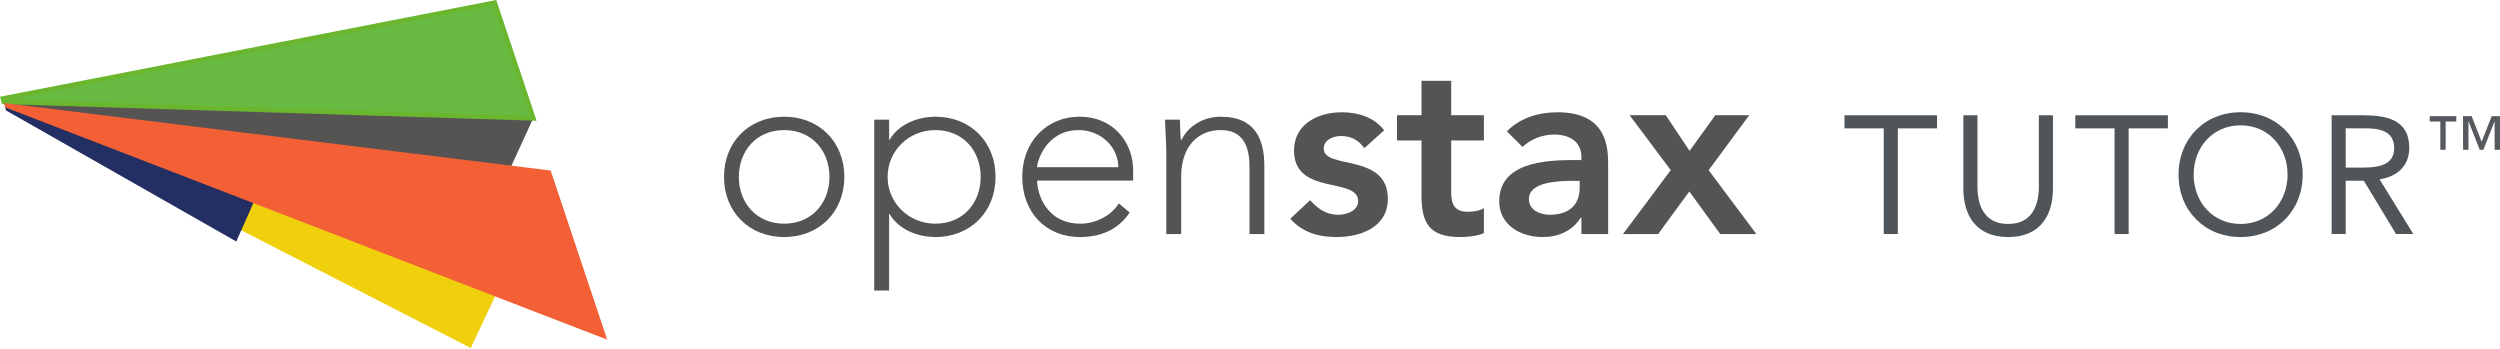
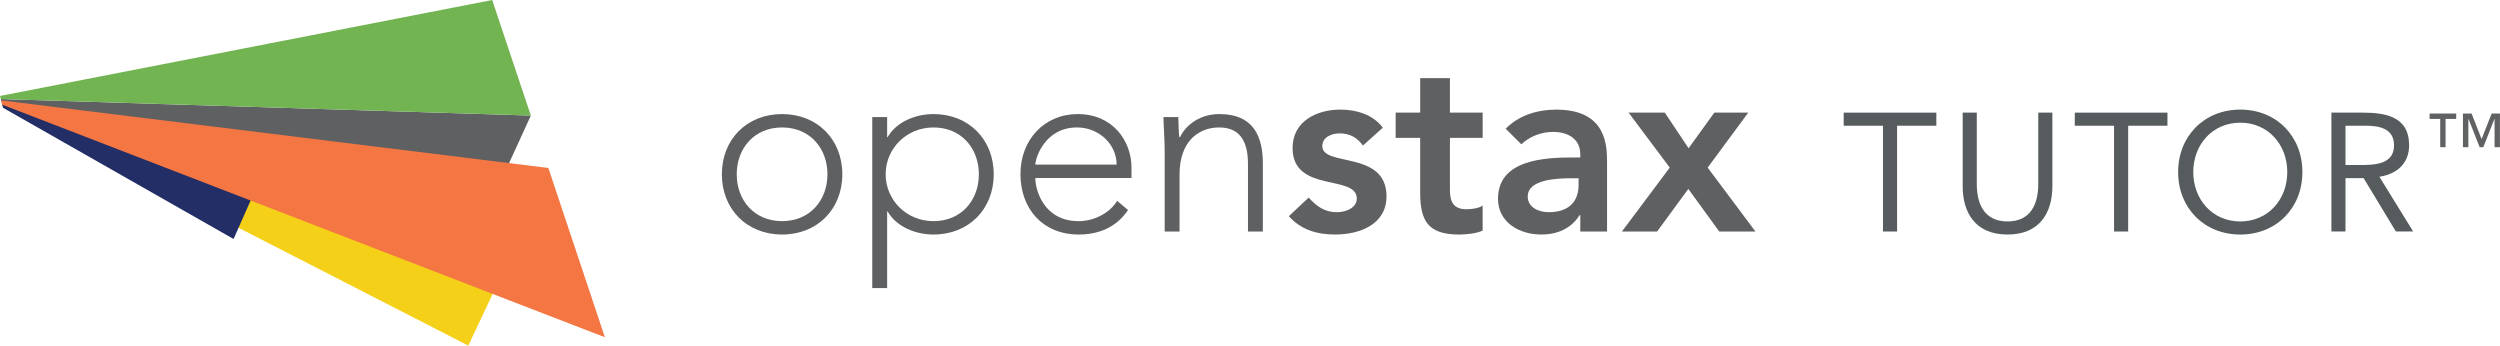
- <svg xmlns="http://www.w3.org/2000/svg" id="svg3004" version="1.1" width="143.828" height="20.021" xml:space="preserve">
-   <defs id="defs3008">
-     <clipPath clipPathUnits="userSpaceOnUse" id="clipPath3020">
-       <path d="M 0,717.656 0,0 l 5155.58,0 0,717.656 -5155.58,0 z" id="path3022" />
-     </clipPath>
-   </defs>
-   <g id="g3012" transform="matrix(1.25,0,0,-1.25,-0.1156889,21.78373)">
-     <g id="g3014" transform="matrix(0.022318,0,0,0.022318,0.09255112,1.410333)">
-       <g id="g3016">
-         <g id="g3018" clip-path="url(#clipPath3020)">
-           <path d="M 948.938,145.176 1099.63,473.84 7.867,507.91 10.773,496.723 948.938,145.176" style="fill:#565353;fill-opacity:1;fill-rule:nonzero;stroke:none" id="path3024" />
-           <path d="M 1062.98,195.781 10.012,499.684 12.094,491.637 970.828,0 1062.98,195.781" style="fill:#f0cf0d;fill-opacity:1;fill-rule:nonzero;stroke:none" id="path3026" />
-           <path d="M 537.168,332.012 10.082,499.293 12.426,489.879 487.289,219.648 537.168,332.012" style="fill:#232e63;fill-opacity:1;fill-rule:nonzero;stroke:none" id="path3028" />
-           <path d="M 1020.04,711.91 6.191,514.266 7.867,507.91 1099.63,473.84 1020.04,711.91" style="fill:#68ba43;fill-opacity:1;fill-rule:nonzero;stroke:none" id="path3030" />
-           <path d="M 1020.04,711.91 6.191,514.266 7.867,507.91 1099.63,473.84 1020.04,711.91 z" style="fill:none;stroke:#6bb62f;stroke-width:10;stroke-linecap:butt;stroke-linejoin:miter;stroke-miterlimit:10;stroke-opacity:1;stroke-dasharray:none" id="path3032" />
-           <path d="M 1252.08,17.266 1135.66,365.961 8.598,505.117 10.902,496.25 1252.08,17.266" style="fill:#f36035;fill-opacity:1;fill-rule:nonzero;stroke:none" id="path3034" />
-           <path d="m 5079.39,478.102 17.73,0 20.63,-52.633 20.74,52.633 17.09,0 0,-69.336 -11.1,0 0,58.207 -0.31,0 -22.86,-58.207 -7.56,0 -22.91,58.207 -0.3,0 0,-58.207 -11.15,0 0,69.336 z m -46.88,-11.129 -21.86,0 0,11.129 54.79,0 0,-11.129 -21.9,0 0,-58.207 -11.03,0 0,58.207" style="fill:#56595e;fill-opacity:1;fill-rule:nonzero;stroke:none" id="path3036" />
-           <path d="m 1617.11,256.387 c 57.68,0 93.44,43.398 93.44,96.527 0,53.086 -35.76,96.473 -93.44,96.473 -57.69,0 -93.42,-43.387 -93.42,-96.473 0,-53.129 35.73,-96.527 93.42,-96.527 z m 0,220.566 c 72.48,0 124.09,-52.055 124.09,-124.039 0,-71.996 -51.61,-124.086 -124.09,-124.086 -72.51,0 -124.06,52.09 -124.06,124.086 0,71.984 51.55,124.039 124.06,124.039" style="fill:#565353;fill-opacity:1;fill-rule:nonzero;stroke:none" id="path3038" />
-           <path d="m 1928.99,256.387 c 57.71,0 93.43,43.398 93.43,96.527 0,53.086 -35.72,96.473 -93.43,96.473 -55.63,0 -98.53,-43.387 -98.53,-96.473 0,-53.129 42.9,-96.527 98.53,-96.527 z m -126.12,214.453 30.67,0 0,-41.363 1.01,0 c 18.89,32.679 59.2,47.476 94.44,47.476 72.52,0 124.06,-52.055 124.06,-124.039 0,-71.996 -51.54,-124.086 -124.06,-124.086 -35.24,0 -75.55,14.805 -94.44,47.5 l -1.01,0 0,-157.754 -30.67,0 0,352.266" style="fill:#565353;fill-opacity:1;fill-rule:nonzero;stroke:none" id="path3040" />
-           <path d="m 2306.21,372.809 c 0,41.855 -36.25,76.578 -81.68,76.578 -66.91,0 -85.79,-64.305 -85.79,-76.578 l 167.47,0 z m 23.47,-93.454 c -24,-35.722 -60.25,-50.527 -102.07,-50.527 -72.01,0 -119.51,51.563 -119.51,124.574 0,70.461 49.04,123.551 117.94,123.551 72.51,0 110.79,-55.629 110.79,-110.269 l 0,-21.45 -198.09,0 c 0,-25.527 17.88,-88.847 89.34,-88.847 31.15,0 63.83,16.347 79.12,41.875 l 22.48,-18.907" style="fill:#565353;fill-opacity:1;fill-rule:nonzero;stroke:none" id="path3042" />
-           <path d="m 2405.17,404.469 c 0,17.343 -2.5,54.125 -2.5,66.371 l 30.59,0 c 0.52,-17.363 1.01,-36.781 2.03,-41.363 l 1.52,0 c 12.27,26.031 42.38,47.476 80.72,47.476 73.5,0 89.83,-50.035 89.83,-101.586 l 0,-140.406 -30.63,0 0,138.883 c 0,38.269 -10.74,75.543 -59.2,75.543 -45.46,0 -81.71,-31.649 -81.71,-96.473 l 0,-117.953 -30.65,0 0,169.508" style="fill:#565353;fill-opacity:1;fill-rule:nonzero;stroke:none" id="path3044" />
-           <path d="m 2813.55,412.113 c -11.7,16.348 -27.01,25.032 -47.99,25.032 -16.35,0 -35.7,-7.668 -35.7,-26.036 0,-43.898 132.21,-8.175 132.21,-103.648 0,-58.203 -55.61,-78.633 -105.67,-78.633 -37.81,0 -70.47,9.727 -95.47,37.754 l 40.82,38.34 c 15.82,-17.363 32.19,-30.137 58.19,-30.137 17.91,0 40.89,8.692 40.89,28.086 0,50.531 -132.26,10.723 -132.26,104.145 0,54.644 49,79.121 98.55,79.121 32.66,0 67.39,-10.168 87.33,-37.258 l -40.9,-36.766" style="fill:#565353;fill-opacity:1;fill-rule:nonzero;stroke:none" id="path3046" />
-           <path d="m 2880.93,427.953 0,52.067 50.53,0 0,70.972 61.27,0 0,-70.972 67.42,0 0,-52.067 -67.42,0 0,-107.23 c 0,-24.512 7.13,-39.805 34.22,-39.805 10.72,0 25.53,2.031 33.2,7.656 l 0,-51.582 c -12.79,-6.113 -34.28,-8.164 -48.57,-8.164 -64.79,0 -80.12,29.121 -80.12,86.817 l 0,112.308 -50.53,0" style="fill:#565353;fill-opacity:1;fill-rule:nonzero;stroke:none" id="path3048" />
-           <path d="m 3257.69,344.727 -12.79,0 c -33.73,0 -91.92,-2.559 -91.92,-37.774 0,-22.461 23.01,-32.168 42.91,-32.168 41.84,0 61.8,21.953 61.8,56.153 l 0,13.789 z m 3.54,-76.075 -1.53,0 c -17.34,-27.539 -45.95,-39.824 -78.63,-39.824 -45.43,0 -89.32,25.02 -89.32,73.535 0,79.664 92.91,85.239 154.14,85.239 l 15.34,0 0,6.652 c 0,30.125 -23.5,45.945 -56.16,45.945 -25.54,0 -48.98,-10.195 -65.33,-25.535 l -32.19,32.168 c 27.05,27.582 65.37,39.305 104.16,39.305 104.69,0 104.69,-75.547 104.69,-110.254 l 0,-140.922 -55.17,0 0,33.691" style="fill:#565353;fill-opacity:1;fill-rule:nonzero;stroke:none" id="path3050" />
-           <path d="m 3445.48,366.684 -84.78,113.336 74.55,0 49.06,-73.493 53.07,73.493 69.92,0 -83.69,-113.336 98.49,-131.723 -74.53,0 -63.82,87.812 -64.34,-87.812 -72.46,0 98.53,131.723" style="fill:#565353;fill-opacity:1;fill-rule:nonzero;stroke:none" id="path3052" />
-           <path d="m 3803.78,479.906 0,-26.953 80.94,0 0,-217.894 29.06,0 0,217.894 80.88,0 0,26.953 -190.88,0" style="fill:#4f5558;fill-opacity:1;fill-rule:nonzero;stroke:none" id="path3054" />
-           <path d="m 4233.65,328.457 c 0,-53.281 -24.92,-99.629 -92.37,-99.629 -67.42,0 -92.36,46.348 -92.36,99.629 l 0,151.484 29.08,0 0,-147.343 c 0,-39.434 14.53,-76.797 63.28,-76.797 48.77,0 63.3,37.363 63.3,76.797 l 0,147.343 29.07,0 0,-151.484" style="fill:#4f5558;fill-opacity:1;fill-rule:nonzero;stroke:none" id="path3056" />
-           <path d="m 4279.76,479.906 0,-26.953 80.94,0 0,-217.894 29.06,0 0,217.894 80.92,0 0,26.953 -190.92,0" style="fill:#4f5558;fill-opacity:1;fill-rule:nonzero;stroke:none" id="path3058" />
-           <path d="m 4492.67,357.484 c 0,74.004 53.69,128.696 128.05,128.696 74.37,0 127.93,-54.692 127.93,-128.696 0,-74.007 -53.56,-128.656 -127.93,-128.656 -74.36,0 -128.05,54.649 -128.05,128.656 m 224.84,0 c 0,56.418 -39.43,101.715 -96.79,101.715 -57.48,0 -96.88,-45.297 -96.88,-101.715 0,-56.371 39.4,-101.683 96.88,-101.683 57.36,0 96.79,45.312 96.79,101.683" style="fill:#4f5558;fill-opacity:1;fill-rule:nonzero;stroke:none" id="path3060" />
-           <path d="m 4808.39,479.941 62.54,0 c 47.42,0 97.54,-6.898 97.54,-67.437 0,-35.664 -23.14,-58.809 -61.25,-64.668 l 69.61,-112.777 -35.66,0 -66.43,109.941 -37.32,0 0,-109.941 -29.03,0 0,244.882 z m 29.03,-107.945 25.91,0 c 32.17,0 74.03,0 74.03,40.508 0,35.254 -30.8,40.449 -59.16,40.449 l -40.78,0 0,-80.957" style="fill:#4f5558;fill-opacity:1;fill-rule:nonzero;stroke:none" id="path3062" />
-         </g>
+ <svg xmlns="http://www.w3.org/2000/svg" version="1.1" id="Layer_1" x="0px" y="0px" width="217px" height="30px" viewBox="0 0 217 30" enable-background="new 0 0 217 30" xml:space="preserve">
+   <g>
+     <g>
+       <polygon fill="#5F6062" points="39.728,23.883 46.078,10.032 0.071,8.597 0.193,9.068   " />
+       <polygon fill="#F5D019" points="44.533,21.75 0.161,8.943 0.249,9.282 40.65,30   " />
+       <polygon fill="#232E66" points="22.375,16.009 0.164,8.96 0.263,9.356 20.273,20.744   " />
+       <polygon fill="#73B452" points="42.724,0 0,8.329 0.071,8.597 46.078,10.032   " />
+       <polygon fill="#F47642" points="52.502,29.272 47.596,14.578 0.102,8.714 0.199,9.088   " />
+     </g>
+     <g>
+       <path fill="#5F6163" d="M211.811,10.322h-0.922V9.853h2.309v0.469h-0.922v2.453h-0.465V10.322z M213.785,9.853h0.748l0.869,2.218    l0.874-2.218h0.72v2.922h-0.468v-2.453h-0.013l-0.963,2.453h-0.319l-0.965-2.453h-0.013v2.453h-0.471V9.853z" />
+     </g>
+     <g>
+       <path fill="#5F6062" d="M67.885,9.901c3.054,0,5.229,2.194,5.229,5.227c0,3.034-2.175,5.229-5.229,5.229    c-3.056,0-5.228-2.195-5.228-5.229C62.657,12.095,64.829,9.901,67.885,9.901z M67.885,19.195c2.431,0,3.938-1.828,3.938-4.067    c0-2.237-1.507-4.065-3.938-4.065c-2.432,0-3.937,1.828-3.937,4.065C63.948,17.367,65.453,19.195,67.885,19.195z" />
+       <path fill="#5F6062" d="M75.712,10.159h1.292v1.743h0.043c0.796-1.377,2.495-2.001,3.979-2.001c3.056,0,5.229,2.194,5.229,5.227    c0,3.034-2.172,5.229-5.229,5.229c-1.485,0-3.184-0.624-3.979-2.002h-0.043v6.648h-1.292V10.159z M81.027,19.195    c2.432,0,3.938-1.828,3.938-4.067c0-2.237-1.505-4.065-3.938-4.065c-2.344,0-4.152,1.828-4.152,4.065    C76.875,17.367,78.683,19.195,81.027,19.195z" />
+       <path fill="#5F6062" d="M97.913,18.229c-1.012,1.505-2.539,2.129-4.302,2.129c-3.034,0-5.036-2.174-5.036-5.25    c0-2.969,2.067-5.207,4.97-5.207c3.056,0,4.669,2.345,4.669,4.647v0.904h-8.348c0,1.076,0.754,3.744,3.765,3.744    c1.312,0,2.69-0.688,3.334-1.764L97.913,18.229z M96.923,14.29c0-1.764-1.528-3.227-3.442-3.227c-2.82,0-3.616,2.709-3.616,3.227    H96.923z" />
+       <path fill="#5F6062" d="M101.093,12.956c0-0.731-0.105-2.281-0.105-2.797h1.289c0.022,0.732,0.043,1.55,0.086,1.743h0.064    c0.517-1.097,1.786-2.001,3.402-2.001c3.097,0,3.785,2.109,3.785,4.281v5.917h-1.29v-5.853c0-1.613-0.453-3.183-2.495-3.183    c-1.916,0-3.444,1.333-3.444,4.065v4.971h-1.292V12.956z" />
+       <path fill="#5F6062" d="M118.303,12.633c-0.493-0.689-1.139-1.055-2.022-1.055c-0.688,0-1.505,0.323-1.505,1.097    c0,1.85,5.572,0.344,5.572,4.367c0,2.453-2.344,3.314-4.453,3.314c-1.594,0-2.97-0.41-4.023-1.592l1.721-1.615    c0.666,0.732,1.355,1.27,2.451,1.27c0.756,0,1.725-0.365,1.725-1.184c0-2.129-5.574-0.451-5.574-4.388    c0-2.303,2.064-3.334,4.152-3.334c1.377,0,2.84,0.429,3.68,1.57L118.303,12.633z" />
+       <path fill="#5F6062" d="M121.143,11.966V9.772h2.129V6.781h2.582v2.991h2.841v2.194h-2.841v4.519c0,1.033,0.301,1.678,1.441,1.678    c0.452,0,1.076-0.086,1.399-0.322v2.174c-0.539,0.257-1.444,0.344-2.047,0.344c-2.729,0-3.376-1.228-3.376-3.658v-4.733H121.143z" />
+       <path fill="#5F6062" d="M137.168,18.68h-0.064c-0.73,1.16-1.937,1.678-3.313,1.678c-1.915,0-3.764-1.055-3.764-3.1    c0-3.356,3.915-3.591,6.495-3.591h0.646v-0.28c0-1.27-0.99-1.937-2.366-1.937c-1.077,0-2.064,0.43-2.753,1.076l-1.357-1.355    c1.141-1.162,2.756-1.656,4.391-1.656c4.41,0,4.41,3.184,4.41,4.646v5.938h-2.324V18.68z M137.02,15.473h-0.539    c-1.422,0-3.874,0.108-3.874,1.591c0,0.947,0.97,1.355,1.808,1.355c1.764,0,2.605-0.924,2.605-2.365V15.473z" />
+       <path fill="#5F6062" d="M144.933,14.548l-3.573-4.776h3.143l2.066,3.097l2.236-3.097h2.947l-3.527,4.776l4.15,5.551h-3.141    l-2.689-3.7l-2.711,3.7h-3.054L144.933,14.548z" />
+     </g>
+     <g>
+       <polygon fill="#565C5E" points="160.031,9.777 160.031,10.913 163.441,10.913 163.441,20.095 164.666,20.095 164.666,10.913     168.075,10.913 168.075,9.777   " />
+       <g>
+         <path fill="#565C5E" d="M178.146,16.158c0,2.246-1.051,4.199-3.893,4.199s-3.893-1.953-3.893-4.199V9.775h1.226v6.209     c0,1.662,0.612,3.236,2.667,3.236s2.668-1.574,2.668-3.236V9.775h1.225V16.158z" />
+       </g>
+       <polygon fill="#565C5E" points="180.09,9.777 180.09,10.913 183.5,10.913 183.5,20.095 184.725,20.095 184.725,10.913     188.135,10.913 188.135,9.777   " />
+       <g>
+         <path fill="#565C5E" d="M198.536,14.936c0-2.377-1.661-4.286-4.079-4.286c-2.422,0-4.082,1.909-4.082,4.286     c0,2.375,1.66,4.285,4.082,4.285C196.875,19.221,198.536,17.311,198.536,14.936 M189.061,14.936c0-3.119,2.264-5.423,5.396-5.423     c3.135,0,5.391,2.305,5.391,5.423c0,3.119-2.256,5.422-5.391,5.422C191.324,20.357,189.061,18.055,189.061,14.936" />
+         <path fill="#565C5E" d="M203.589,14.324h1.093c1.355,0,3.119,0,3.119-1.707c0-1.486-1.299-1.705-2.494-1.705h-1.718V14.324z      M202.365,9.775h2.636c1.999,0,4.11,0.291,4.11,2.842c0,1.502-0.975,2.478-2.581,2.725l2.934,4.752h-1.503l-2.799-4.633h-1.573     v4.633h-1.224V9.775z" />
      </g>
    </g>
  </g>
+   <g>
+ </g>
+   <g>
+ </g>
+   <g>
+ </g>
+   <g>
+ </g>
+   <g>
+ </g>
+   <g>
+ </g>
</svg>
